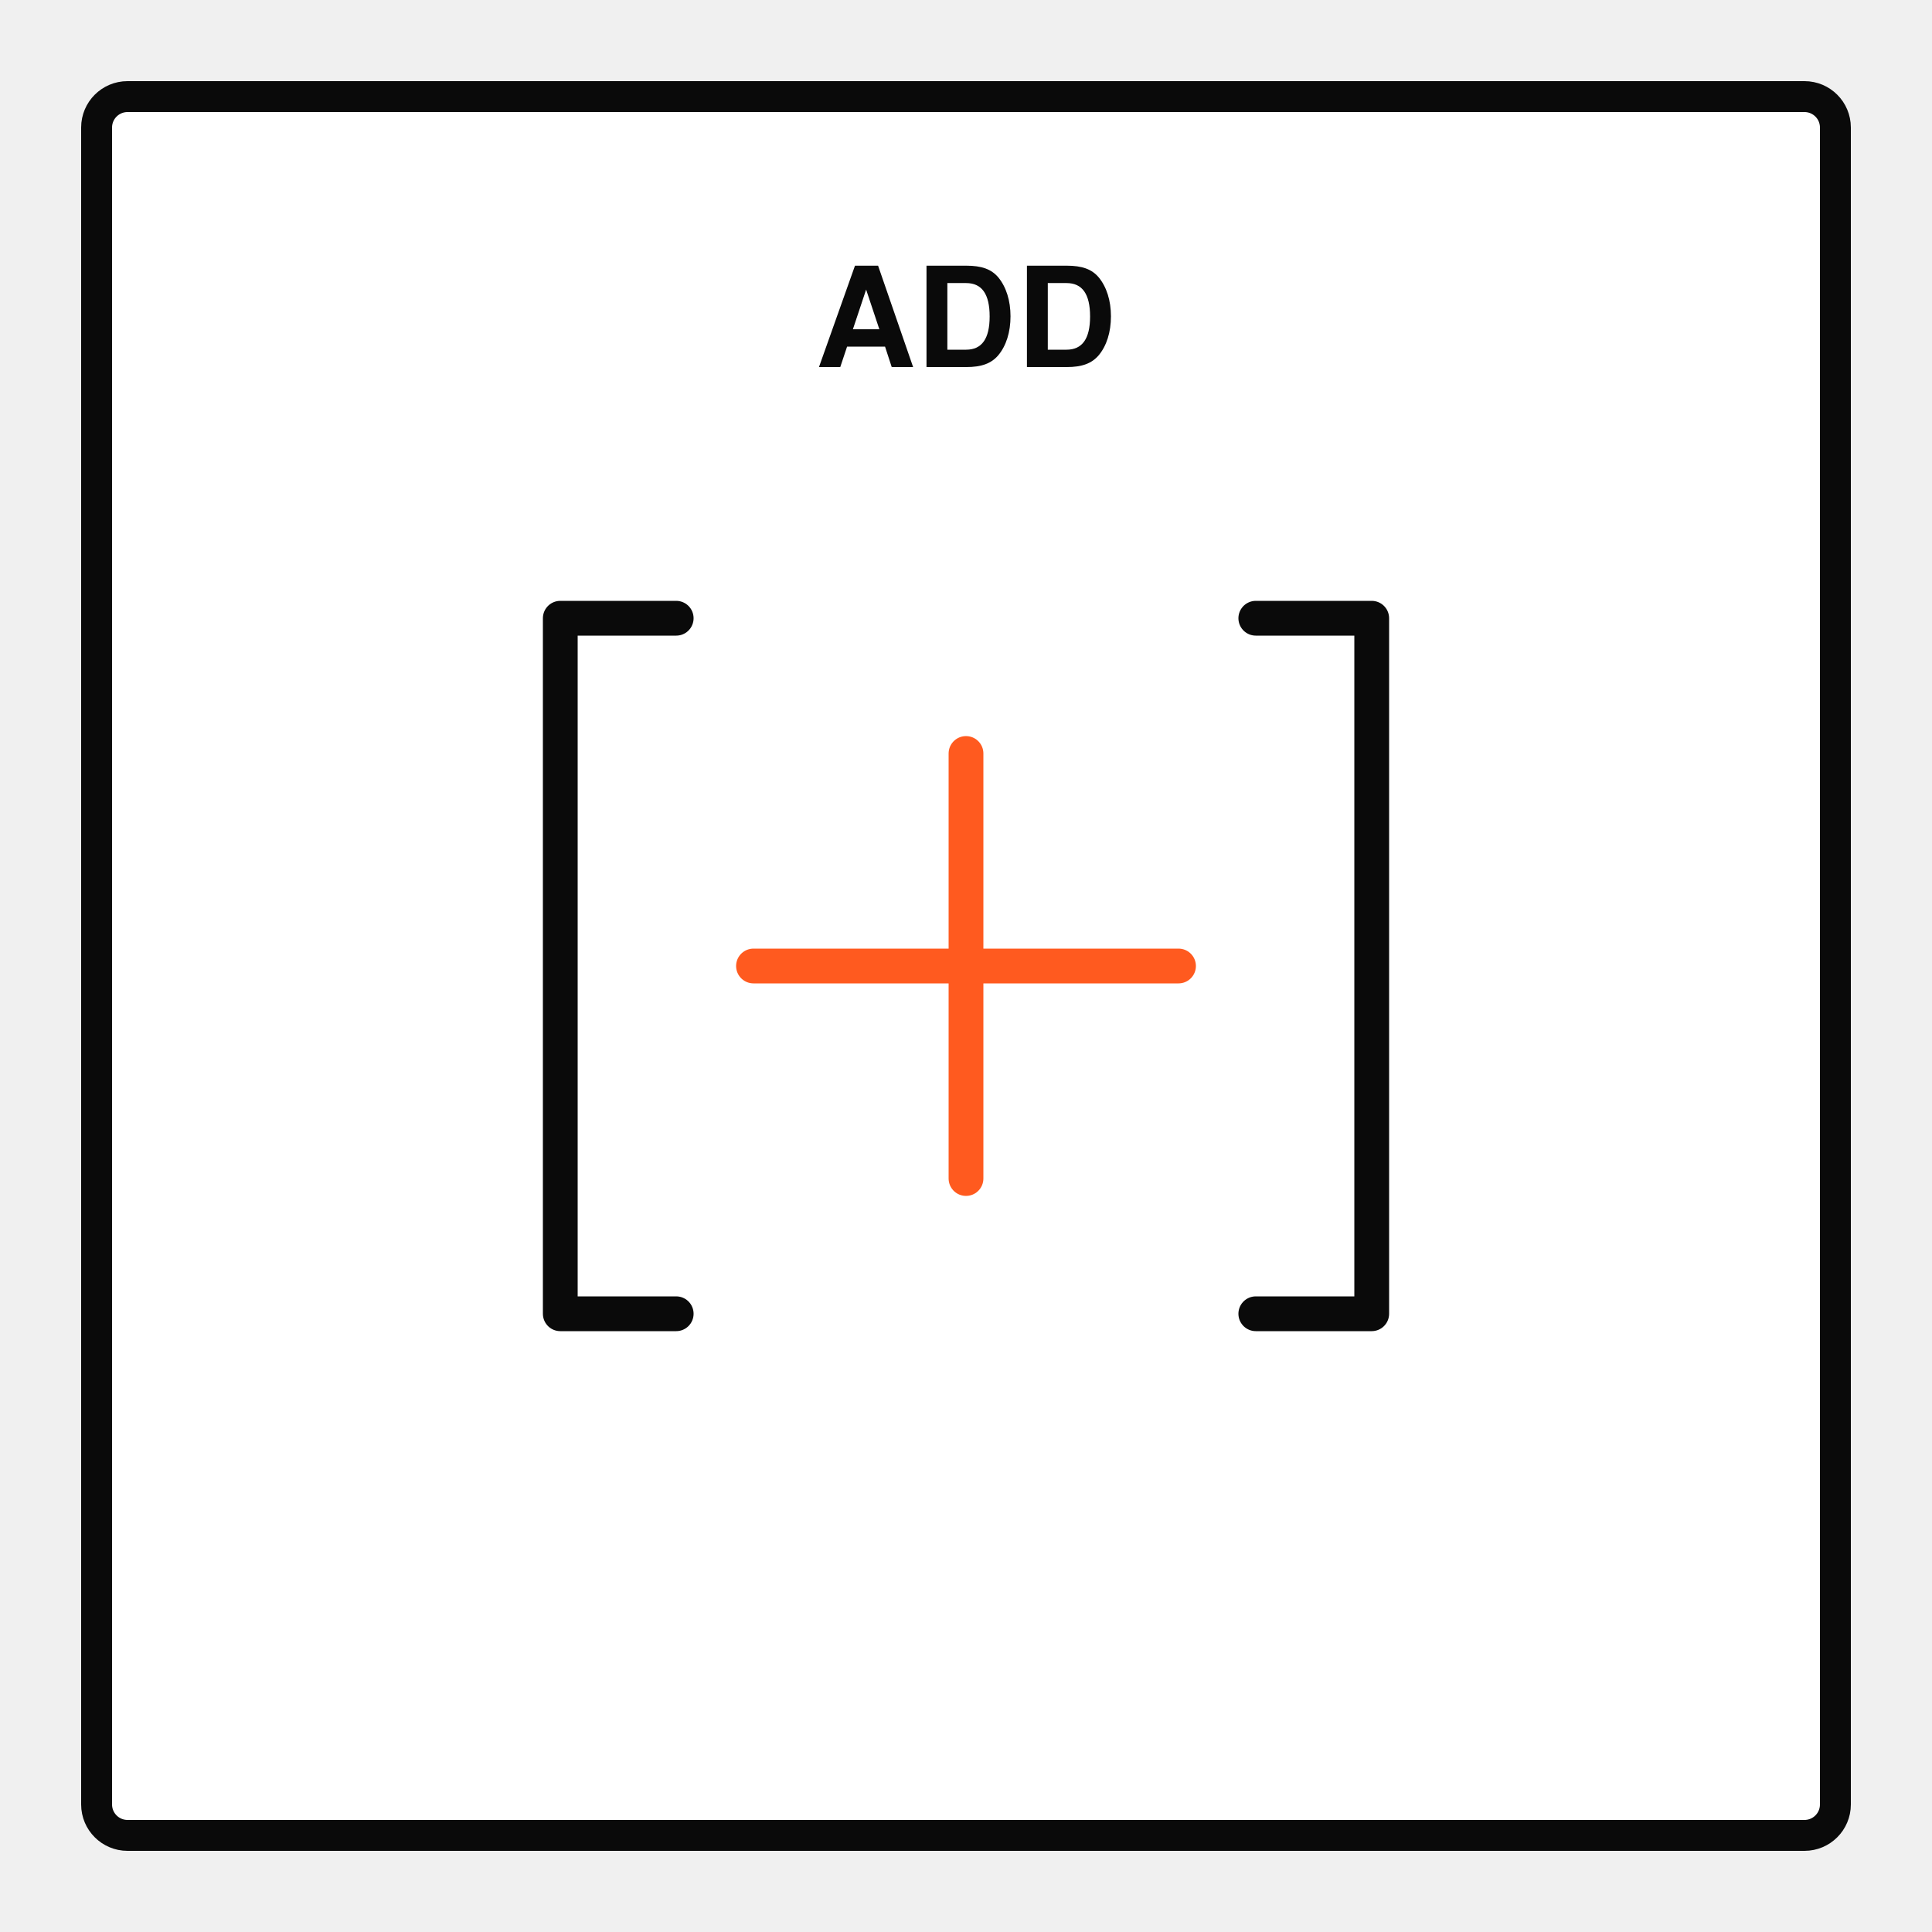
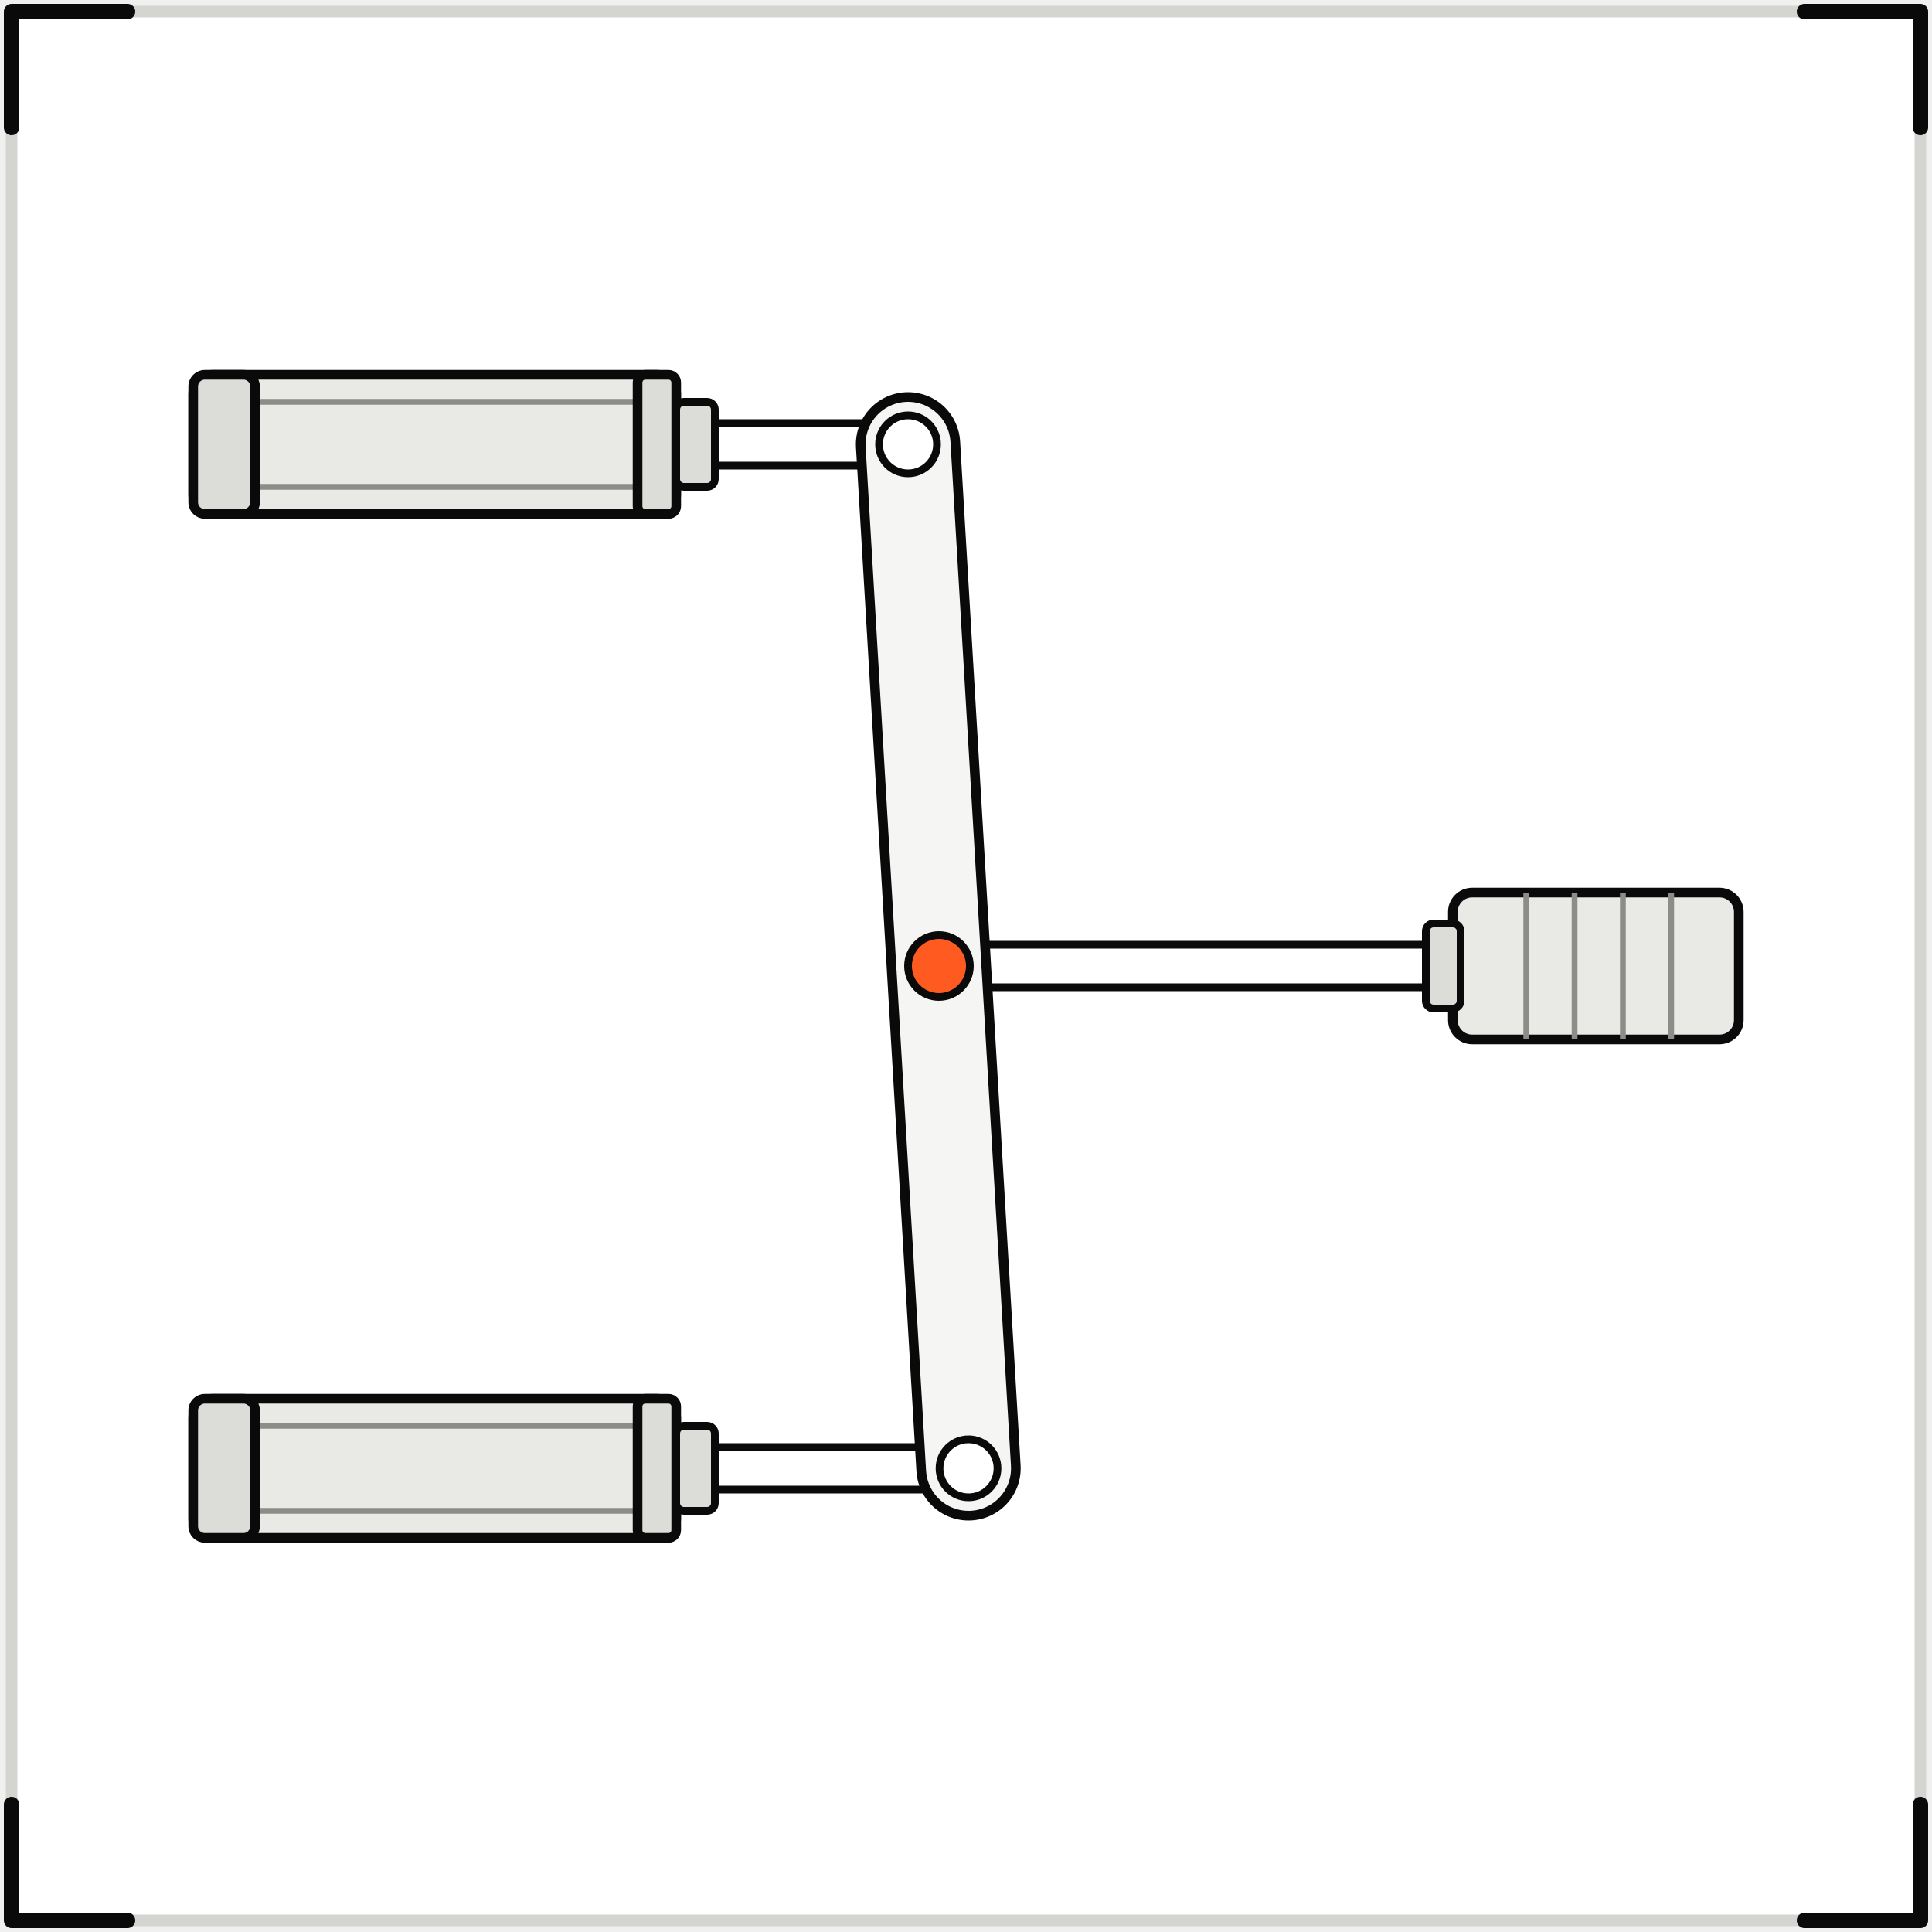
- <svg xmlns="http://www.w3.org/2000/svg" viewBox="0 0 1000 1000" width="1000" height="1000" role="img" aria-labelledby="title desc">
-   <rect x="50" y="50" width="900" height="900" rx="16" fill="#ffffff" stroke="#0a0a0a" stroke-width="16" />
-   <text x="500" y="190" text-anchor="middle" font-family="Helvetica, Arial, sans-serif" font-size="72" font-weight="600" fill="#0a0a0a">ADD</text>
-   <g fill="none" stroke="#0a0a0a" stroke-width="18" stroke-linecap="round" stroke-linejoin="round">
-     <path d="M 350 320 H 290 V 680 H 350 M 650 320 H 710 V 680 H 650" />
-     <path d="M 390 500 H 610 M 500 390 V 610" stroke="#ff5a1f" />
-   </g>
+ <svg xmlns="http://www.w3.org/2000/svg" viewBox="0 0 1000 1000" width="1000" height="1000" fill="none">
+   <rect x="6" y="6" width="988" height="988" fill="#ffffff" stroke="#d4d4d0" stroke-width="6" />
+   <path d="M6 66V6H66M934 6H994V66M994 934V994H934M66 994H6V934" fill="none" stroke="#0a0a0a" stroke-width="8" stroke-linecap="round" stroke-linejoin="round" />
+   <rect x="350" y="219" width="120" height="22" rx="0" fill="#ffffff" stroke="#0a0a0a" stroke-width="4">
+     <animate attributeName="width" values="120;125.2;130.4;135.5;140.3;145;149.4;153.5;157.2;160.5;163.3;165.7;167.6;168.9;169.7;170;169.7;168.9;167.6;165.7;163.3;160.5;157.2;153.5;149.4;145;140.3;135.5;130.4;125.2;120;114.8;109.6;104.5;99.7;95;90.6;86.5;82.8;79.5;76.7;74.3;72.4;71.1;70.3;70;70.3;71.1;72.4;74.3;76.7;79.5;82.8;86.5;90.6;95;99.7;104.5;109.6;114.8;120" dur="6.0s" repeatCount="indefinite" calcMode="linear" />
+   </rect>
+   <rect x="100" y="194" width="250" height="72" rx="10" fill="#e9e9e6" stroke="#0a0a0a" stroke-width="5" />
+   <line x1="132" y1="208" x2="330" y2="208" stroke="#8c8c88" stroke-width="3" stroke-linecap="butt" />
+   <line x1="132" y1="252" x2="330" y2="252" stroke="#8c8c88" stroke-width="3" stroke-linecap="butt" />
+   <rect x="100" y="194" width="32" height="72" rx="6" fill="#dcdcd8" stroke="#0a0a0a" stroke-width="5" />
+   <rect x="330" y="194" width="20" height="72" rx="4" fill="#dcdcd8" stroke="#0a0a0a" stroke-width="5" />
+   <rect x="350" y="208" width="20" height="44" rx="4" fill="#dcdcd8" stroke="#0a0a0a" stroke-width="4" />
+   <rect x="350" y="749" width="151.3" height="22" rx="0" fill="#ffffff" stroke="#0a0a0a" stroke-width="4">
+     <animate attributeName="width" values="151.3;155.8;158.7;160;159.4;157.2;153.3;148;141.5;134;125.9;117.5;109.3;101.5;94.5;88.7;84.2;81.3;80;80.6;82.8;86.7;92;98.5;106;114.1;122.5;130.7;138.5;145.5;151.3;155.8;158.7;160;159.4;157.2;153.3;148;141.5;134;125.9;117.5;109.3;101.5;94.5;88.7;84.2;81.3;80;80.6;82.8;86.7;92;98.5;106;114.1;122.5;130.7;138.5;145.5;151.3" dur="6.0s" repeatCount="indefinite" calcMode="linear" />
+   </rect>
+   <rect x="100" y="724" width="250" height="72" rx="10" fill="#e9e9e6" stroke="#0a0a0a" stroke-width="5" />
+   <line x1="132" y1="738" x2="330" y2="738" stroke="#8c8c88" stroke-width="3" stroke-linecap="butt" />
+   <line x1="132" y1="782" x2="330" y2="782" stroke="#8c8c88" stroke-width="3" stroke-linecap="butt" />
+   <rect x="100" y="724" width="32" height="72" rx="6" fill="#dcdcd8" stroke="#0a0a0a" stroke-width="5" />
+   <rect x="330" y="724" width="20" height="72" rx="4" fill="#dcdcd8" stroke="#0a0a0a" stroke-width="5" />
+   <rect x="350" y="738" width="20" height="44" rx="4" fill="#dcdcd8" stroke="#0a0a0a" stroke-width="4" />
+   <rect x="486" y="489" width="274" height="22" rx="0" fill="#ffffff" stroke="#0a0a0a" stroke-width="4">
+     <animate attributeName="x" values="486;490.8;494.8;497.9;500.1;501.2;501.4;500.7;499.2;497;494.2;491.1;487.9;484.6;481.4;478.6;476.1;474.3;473;472.3;472.3;472.9;474;475.5;477.3;479.3;481.2;483;484.5;485.5;486;485.7;484.6;482.8;480.1;476.7;472.6;467.9;462.7;457.3;451.7;446.3;441.2;436.6;432.6;429.5;427.4;426.3;426.3;427.5;429.8;433.2;437.5;442.7;448.5;454.7;461.3;467.9;474.3;480.4;486" dur="6.0s" repeatCount="indefinite" calcMode="linear" />
+     <animate attributeName="width" values="274;269.2;265.2;262.1;259.9;258.8;258.6;259.3;260.8;263;265.8;268.9;272.1;275.4;278.6;281.4;283.9;285.7;287;287.7;287.7;287.1;286;284.5;282.7;280.7;278.8;277;275.5;274.5;274;274.3;275.4;277.2;279.9;283.3;287.4;292.1;297.3;302.7;308.3;313.7;318.8;323.4;327.4;330.5;332.6;333.7;333.7;332.5;330.2;326.8;322.5;317.3;311.5;305.3;298.7;292.1;285.7;279.6;274" dur="6.0s" repeatCount="indefinite" calcMode="linear" />
+   </rect>
+   <rect x="752" y="462" width="148" height="76" rx="10" fill="#e9e9e6" stroke="#0a0a0a" stroke-width="5" />
+   <line x1="790" y1="462" x2="790" y2="538" stroke="#8c8c88" stroke-width="3" stroke-linecap="butt" />
+   <line x1="815" y1="462" x2="815" y2="538" stroke="#8c8c88" stroke-width="3" stroke-linecap="butt" />
+   <line x1="840" y1="462" x2="840" y2="538" stroke="#8c8c88" stroke-width="3" stroke-linecap="butt" />
+   <line x1="865" y1="462" x2="865" y2="538" stroke="#8c8c88" stroke-width="3" stroke-linecap="butt" />
+   <rect x="738" y="478" width="18" height="44" rx="4" fill="#dcdcd8" stroke="#0a0a0a" stroke-width="4" />
+   <line x1="470" y1="230" x2="501.3" y2="760" stroke="#0a0a0a" stroke-width="54" stroke-linecap="round">
+     <animate attributeName="x1" values="470;475.2;480.4;485.5;490.3;495;499.4;503.5;507.2;510.5;513.3;515.7;517.6;518.9;519.7;520;519.7;518.9;517.6;515.7;513.3;510.5;507.2;503.5;499.4;495;490.3;485.5;480.4;475.2;470;464.8;459.6;454.5;449.7;445;440.6;436.5;432.8;429.5;426.7;424.3;422.4;421.1;420.3;420;420.3;421.1;422.4;424.3;426.7;429.5;432.8;436.5;440.6;445;449.7;454.5;459.6;464.8;470" dur="6.0s" repeatCount="indefinite" calcMode="linear" />
+     <animate attributeName="x2" values="501.3;505.8;508.7;510;509.4;507.2;503.3;498;491.5;484;475.9;467.5;459.3;451.5;444.5;438.7;434.2;431.3;430;430.6;432.8;436.7;442;448.5;456;464.1;472.5;480.7;488.5;495.5;501.3;505.8;508.7;510;509.4;507.2;503.3;498;491.5;484;475.9;467.5;459.3;451.5;444.5;438.7;434.2;431.3;430;430.6;432.8;436.7;442;448.5;456;464.1;472.5;480.7;488.5;495.5;501.3" dur="6.0s" repeatCount="indefinite" calcMode="linear" />
+   </line>
+   <line x1="470" y1="230" x2="501.3" y2="760" stroke="#f5f5f3" stroke-width="44" stroke-linecap="round">
+     <animate attributeName="x1" values="470;475.2;480.4;485.5;490.3;495;499.4;503.5;507.2;510.5;513.3;515.7;517.6;518.9;519.7;520;519.7;518.9;517.6;515.7;513.3;510.5;507.2;503.5;499.4;495;490.3;485.5;480.4;475.2;470;464.8;459.6;454.5;449.7;445;440.6;436.5;432.8;429.5;426.7;424.3;422.4;421.1;420.3;420;420.3;421.1;422.4;424.3;426.7;429.5;432.8;436.5;440.6;445;449.7;454.5;459.6;464.8;470" dur="6.0s" repeatCount="indefinite" calcMode="linear" />
+     <animate attributeName="x2" values="501.3;505.8;508.7;510;509.4;507.2;503.3;498;491.5;484;475.9;467.5;459.3;451.5;444.5;438.7;434.2;431.3;430;430.6;432.8;436.7;442;448.5;456;464.1;472.5;480.7;488.5;495.5;501.3;505.8;508.7;510;509.4;507.2;503.3;498;491.5;484;475.9;467.5;459.3;451.5;444.5;438.7;434.2;431.3;430;430.6;432.8;436.7;442;448.5;456;464.1;472.5;480.7;488.5;495.5;501.3" dur="6.0s" repeatCount="indefinite" calcMode="linear" />
+   </line>
+   <circle cx="470" cy="230" r="15" fill="#ffffff" stroke="#0a0a0a" stroke-width="4">
+     <animate attributeName="cx" values="470;475.2;480.4;485.5;490.3;495;499.4;503.5;507.2;510.5;513.3;515.7;517.6;518.9;519.7;520;519.7;518.9;517.6;515.7;513.3;510.5;507.2;503.5;499.4;495;490.3;485.5;480.4;475.2;470;464.8;459.6;454.5;449.7;445;440.6;436.5;432.8;429.5;426.7;424.3;422.4;421.1;420.3;420;420.3;421.1;422.4;424.3;426.7;429.5;432.8;436.5;440.6;445;449.7;454.5;459.6;464.8;470" dur="6.0s" repeatCount="indefinite" calcMode="linear" />
+   </circle>
+   <circle cx="501.3" cy="760" r="15" fill="#ffffff" stroke="#0a0a0a" stroke-width="4">
+     <animate attributeName="cx" values="501.3;505.8;508.7;510;509.4;507.2;503.3;498;491.5;484;475.9;467.5;459.3;451.5;444.5;438.7;434.2;431.3;430;430.6;432.8;436.7;442;448.5;456;464.1;472.5;480.7;488.5;495.5;501.3;505.8;508.7;510;509.4;507.2;503.3;498;491.5;484;475.9;467.5;459.3;451.5;444.5;438.7;434.2;431.3;430;430.6;432.8;436.7;442;448.5;456;464.1;472.5;480.7;488.5;495.5;501.3" dur="6.0s" repeatCount="indefinite" calcMode="linear" />
+   </circle>
+   <circle cx="486" cy="500" r="16" fill="#ff5a1f" stroke="#0a0a0a" stroke-width="4">
+     <animate attributeName="cx" values="486;490.8;494.8;497.9;500.1;501.2;501.4;500.7;499.2;497;494.2;491.1;487.9;484.6;481.4;478.6;476.1;474.3;473;472.3;472.3;472.9;474;475.5;477.3;479.3;481.2;483;484.5;485.5;486;485.7;484.6;482.8;480.1;476.7;472.6;467.9;462.7;457.3;451.7;446.3;441.2;436.6;432.6;429.5;427.4;426.3;426.3;427.5;429.8;433.2;437.5;442.7;448.5;454.7;461.3;467.9;474.3;480.4;486" dur="6.0s" repeatCount="indefinite" calcMode="linear" />
+   </circle>
</svg>
